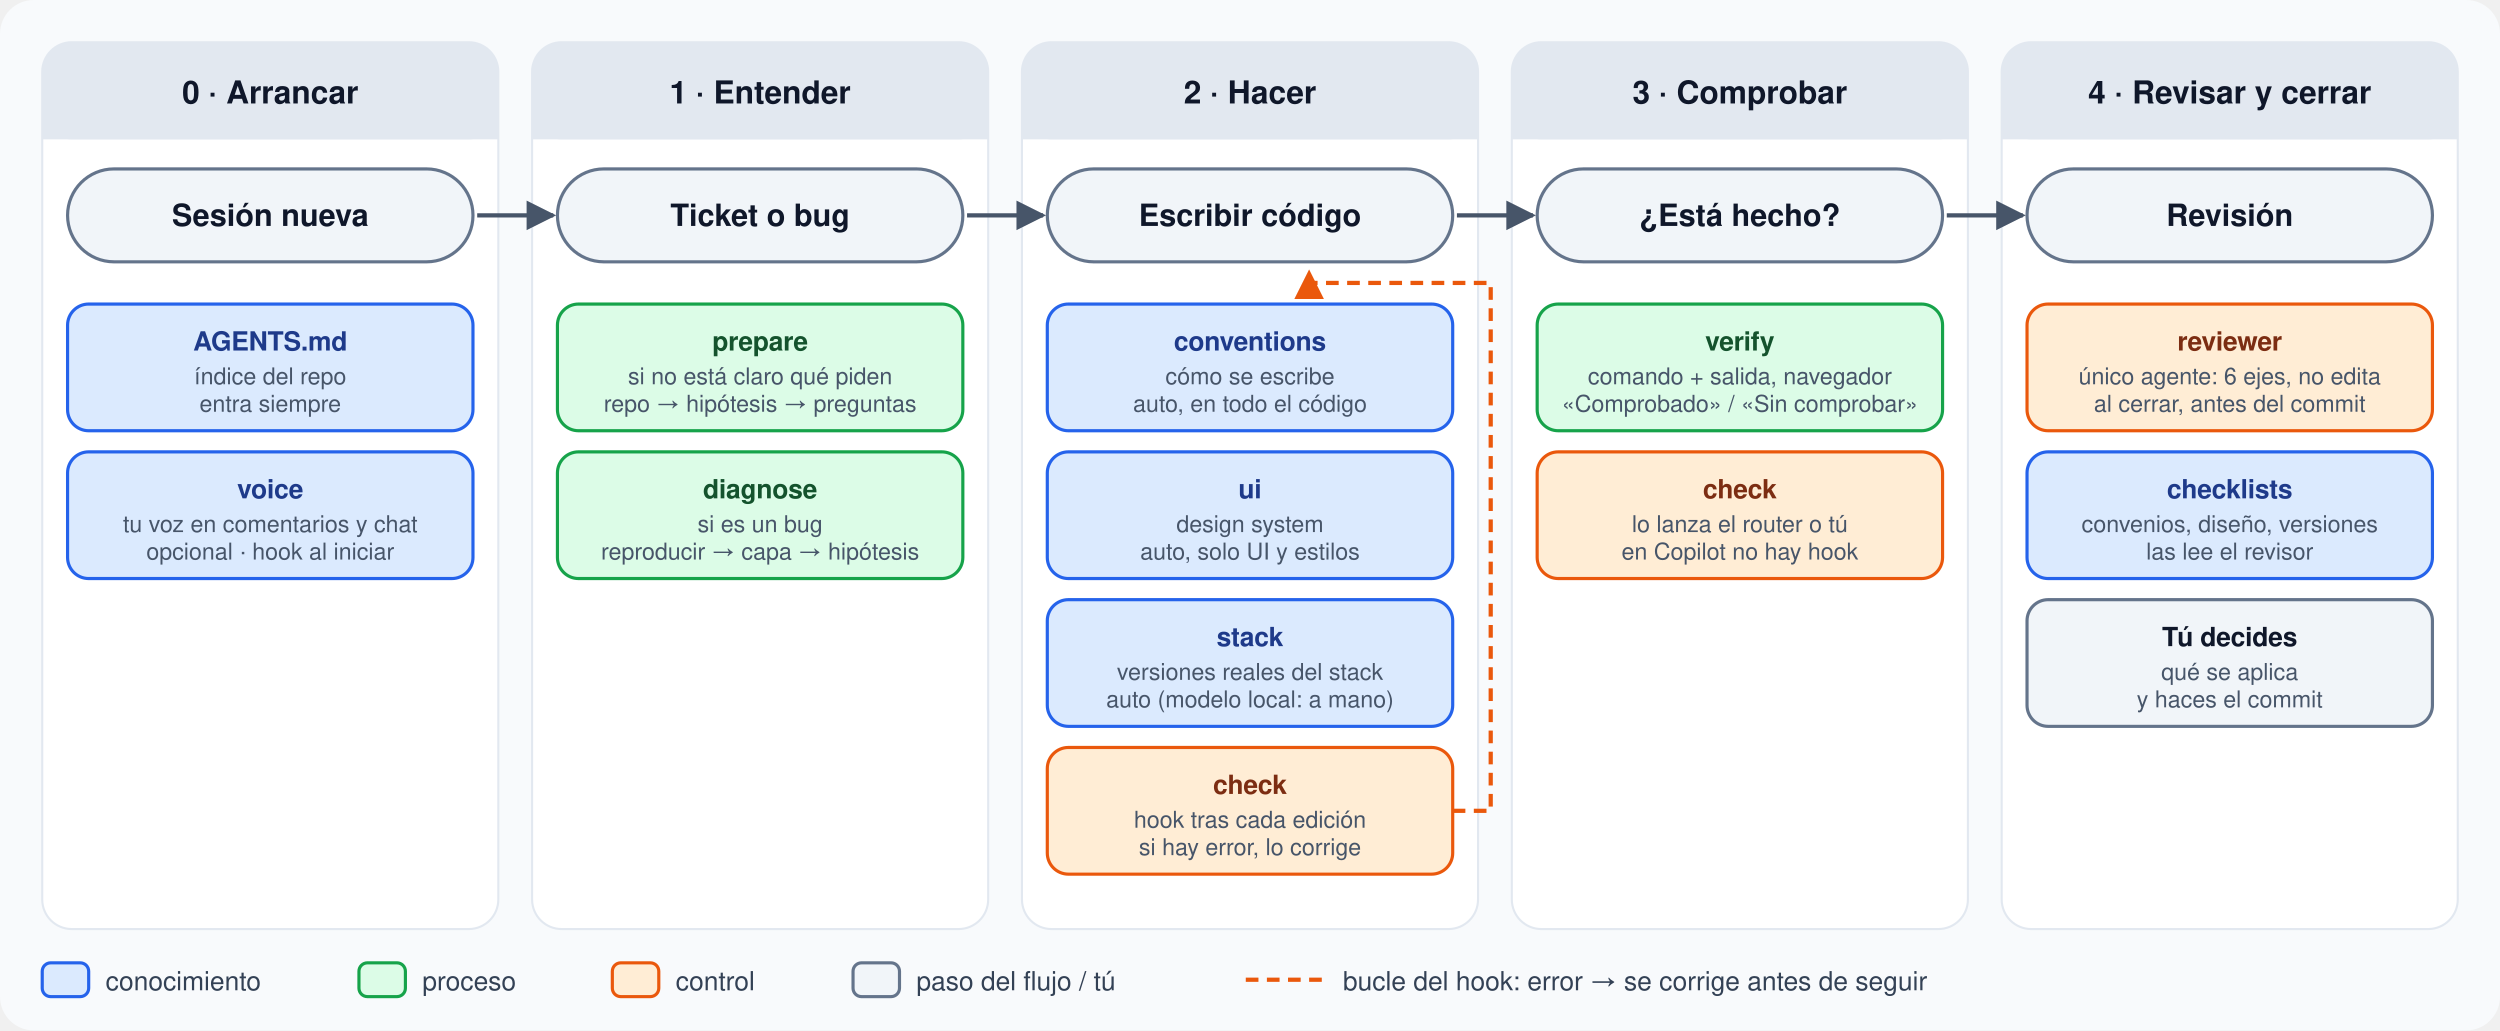
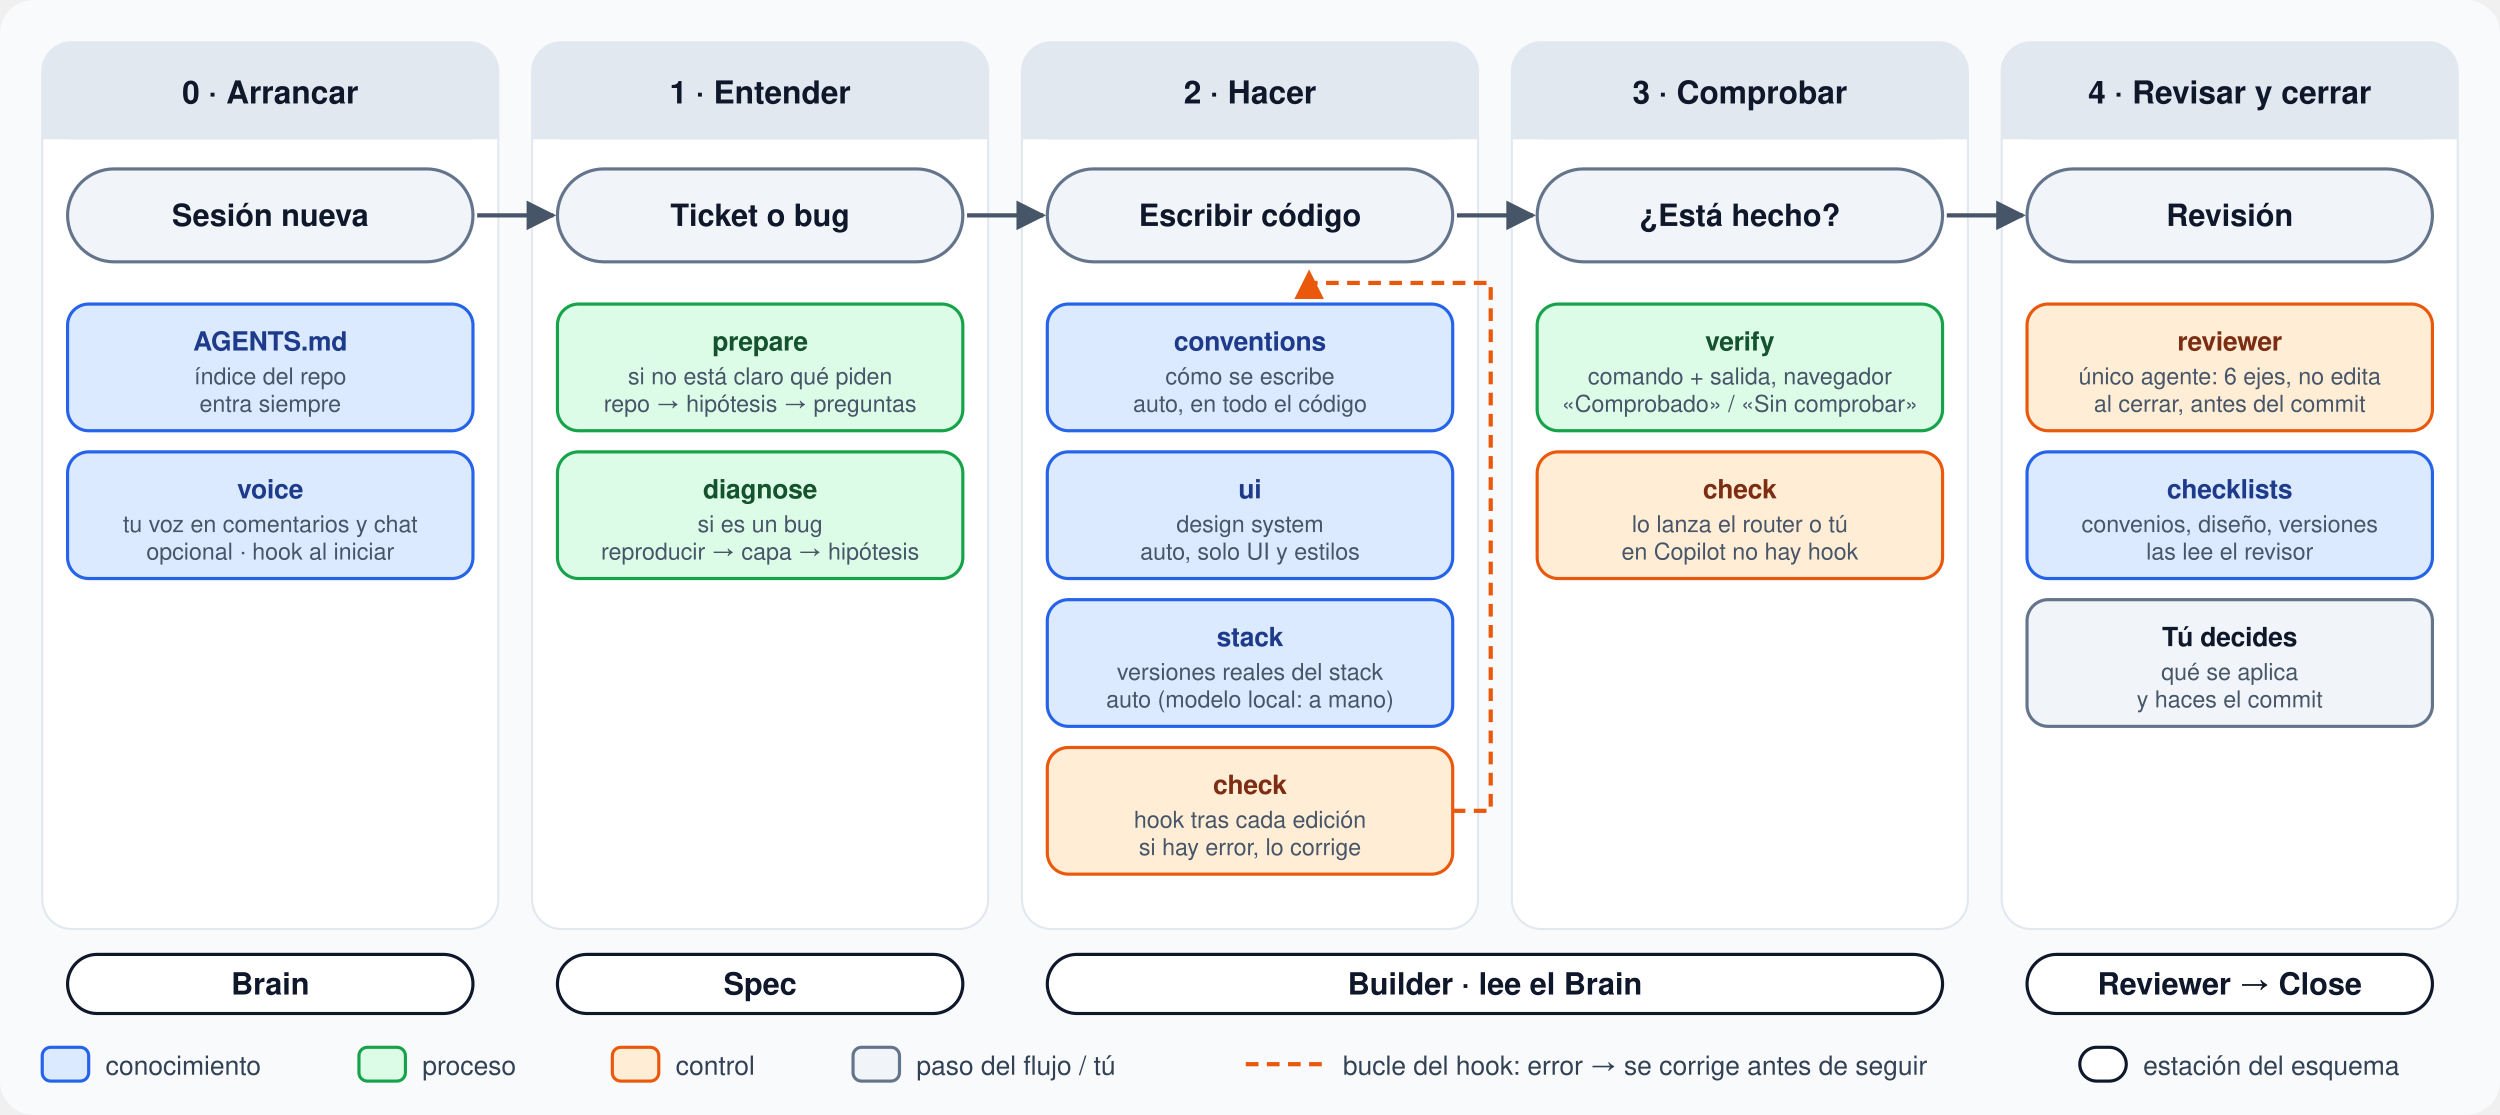
- <svg xmlns="http://www.w3.org/2000/svg" viewBox="0 0 1184 488" font-family="Segoe UI, Helvetica, Arial, sans-serif">
+ <svg xmlns="http://www.w3.org/2000/svg" viewBox="0 0 1184 528" font-family="Segoe UI, Helvetica, Arial, sans-serif">
  <style>
    .hd{font-size:15px;font-weight:700;fill:#0f172a}
    .st{font-size:14.5px;font-weight:700;fill:#0f172a}
    .ct{font-size:12.5px;font-weight:700;letter-spacing:-.1px}
    .cs{font-size:11px;fill:#475569}
    .lg{font-size:12.5px;fill:#334155}
    .k{fill:#dbeafe;stroke:#2563eb;stroke-width:1.5}
    .p{fill:#dcfce7;stroke:#16a34a;stroke-width:1.5}
    .c{fill:#ffedd5;stroke:#ea580c;stroke-width:1.5}
    .g{fill:#f1f5f9;stroke:#64748b;stroke-width:1.5}
    .kt{fill:#1e3a8a} .pt{fill:#14532d} .ctt{fill:#7c2d12} .gt{fill:#0f172a}
  </style>
  <defs>
    <marker id="a" viewBox="0 0 10 10" refX="9" refY="5" markerWidth="7" markerHeight="7" orient="auto-start-reverse">
      <path d="M0 0L10 5L0 10z" fill="#475569" />
    </marker>
    <marker id="ao" viewBox="0 0 10 10" refX="9" refY="5" markerWidth="7" markerHeight="7" orient="auto-start-reverse">
      <path d="M0 0L10 5L0 10z" fill="#ea580c" />
    </marker>
  </defs>
-   <rect width="1184" height="488" rx="16" fill="#f8fafc" />
+   <rect width="1184" height="528" rx="16" fill="#f8fafc" />
  <g>
    <rect x="20" y="20" width="216" height="420" rx="14" fill="#fff" stroke="#e2e8f0" />
    <rect x="252" y="20" width="216" height="420" rx="14" fill="#fff" stroke="#e2e8f0" />
    <rect x="484" y="20" width="216" height="420" rx="14" fill="#fff" stroke="#e2e8f0" />
    <rect x="716" y="20" width="216" height="420" rx="14" fill="#fff" stroke="#e2e8f0" />
    <rect x="948" y="20" width="216" height="420" rx="14" fill="#fff" stroke="#e2e8f0" />
  </g>
  <g fill="#e2e8f0">
    <rect x="20" y="20" width="216" height="46" rx="14" />
    <rect x="20" y="46" width="216" height="20" />
    <rect x="252" y="20" width="216" height="46" rx="14" />
    <rect x="252" y="46" width="216" height="20" />
    <rect x="484" y="20" width="216" height="46" rx="14" />
    <rect x="484" y="46" width="216" height="20" />
    <rect x="716" y="20" width="216" height="46" rx="14" />
    <rect x="716" y="46" width="216" height="20" />
    <rect x="948" y="20" width="216" height="46" rx="14" />
    <rect x="948" y="46" width="216" height="20" />
  </g>
  <g class="hd" text-anchor="middle">
    <text x="128" y="49">0 · Arrancar</text>
    <text x="360" y="49">1 · Entender</text>
    <text x="592" y="49">2 · Hacer</text>
    <text x="824" y="49">3 · Comprobar</text>
    <text x="1056" y="49">4 · Revisar y cerrar</text>
  </g>
  <g>
    <rect x="32" y="80" width="192" height="44" rx="22" class="g" />
    <rect x="264" y="80" width="192" height="44" rx="22" class="g" />
    <rect x="496" y="80" width="192" height="44" rx="22" class="g" />
    <rect x="728" y="80" width="192" height="44" rx="22" class="g" />
    <rect x="960" y="80" width="192" height="44" rx="22" class="g" />
  </g>
  <g class="st" text-anchor="middle">
    <text x="128" y="107">Sesión nueva</text>
    <text x="360" y="107">Ticket o bug</text>
    <text x="592" y="107">Escribir código</text>
    <text x="824" y="107">¿Está hecho?</text>
    <text x="1056" y="107">Revisión</text>
  </g>
  <g stroke="#475569" stroke-width="2" marker-end="url(#a)">
    <line x1="226" y1="102" x2="262" y2="102" />
    <line x1="458" y1="102" x2="494" y2="102" />
    <line x1="690" y1="102" x2="726" y2="102" />
    <line x1="922" y1="102" x2="958" y2="102" />
  </g>
  <rect x="32" y="144" width="192" height="60" rx="10" class="k" />
  <text x="128" y="166" text-anchor="middle" class="ct kt">AGENTS.md</text>
  <text x="128" y="182" text-anchor="middle" class="cs">índice del repo</text>
  <text x="128" y="195" text-anchor="middle" class="cs">entra siempre</text>
  <rect x="32" y="214" width="192" height="60" rx="10" class="k" />
  <text x="128" y="236" text-anchor="middle" class="ct kt">voice</text>
  <text x="128" y="252" text-anchor="middle" class="cs">tu voz en comentarios y chat</text>
  <text x="128" y="265" text-anchor="middle" class="cs">opcional · hook al iniciar</text>
  <rect x="264" y="144" width="192" height="60" rx="10" class="p" />
  <text x="360" y="166" text-anchor="middle" class="ct pt">prepare</text>
  <text x="360" y="182" text-anchor="middle" class="cs">si no está claro qué piden</text>
  <text x="360" y="195" text-anchor="middle" class="cs">repo → hipótesis → preguntas</text>
  <rect x="264" y="214" width="192" height="60" rx="10" class="p" />
  <text x="360" y="236" text-anchor="middle" class="ct pt">diagnose</text>
  <text x="360" y="252" text-anchor="middle" class="cs">si es un bug</text>
  <text x="360" y="265" text-anchor="middle" class="cs">reproducir → capa → hipótesis</text>
  <rect x="496" y="144" width="192" height="60" rx="10" class="k" />
  <text x="592" y="166" text-anchor="middle" class="ct kt">conventions</text>
  <text x="592" y="182" text-anchor="middle" class="cs">cómo se escribe</text>
  <text x="592" y="195" text-anchor="middle" class="cs">auto, en todo el código</text>
  <rect x="496" y="214" width="192" height="60" rx="10" class="k" />
  <text x="592" y="236" text-anchor="middle" class="ct kt">ui</text>
  <text x="592" y="252" text-anchor="middle" class="cs">design system</text>
  <text x="592" y="265" text-anchor="middle" class="cs">auto, solo UI y estilos</text>
  <rect x="496" y="284" width="192" height="60" rx="10" class="k" />
  <text x="592" y="306" text-anchor="middle" class="ct kt">stack</text>
  <text x="592" y="322" text-anchor="middle" class="cs">versiones reales del stack</text>
  <text x="592" y="335" text-anchor="middle" class="cs">auto (modelo local: a mano)</text>
  <rect x="496" y="354" width="192" height="60" rx="10" class="c" />
  <text x="592" y="376" text-anchor="middle" class="ct ctt">check</text>
  <text x="592" y="392" text-anchor="middle" class="cs">hook tras cada edición</text>
  <text x="592" y="405" text-anchor="middle" class="cs">si hay error, lo corrige</text>
  <path d="M688 384 H706 V134 H620 V129" fill="none" stroke="#ea580c" stroke-width="2" stroke-dasharray="6 4" marker-end="url(#ao)" />
  <rect x="728" y="144" width="192" height="60" rx="10" class="p" />
  <text x="824" y="166" text-anchor="middle" class="ct pt">verify</text>
  <text x="824" y="182" text-anchor="middle" class="cs">comando + salida, navegador</text>
  <text x="824" y="195" text-anchor="middle" class="cs">«Comprobado» / «Sin comprobar»</text>
  <rect x="728" y="214" width="192" height="60" rx="10" class="c" />
  <text x="824" y="236" text-anchor="middle" class="ct ctt">check</text>
  <text x="824" y="252" text-anchor="middle" class="cs">lo lanza el router o tú</text>
  <text x="824" y="265" text-anchor="middle" class="cs">en Copilot no hay hook</text>
  <rect x="960" y="144" width="192" height="60" rx="10" class="c" />
  <text x="1056" y="166" text-anchor="middle" class="ct ctt">reviewer</text>
  <text x="1056" y="182" text-anchor="middle" class="cs">único agente: 6 ejes, no edita</text>
  <text x="1056" y="195" text-anchor="middle" class="cs">al cerrar, antes del commit</text>
  <rect x="960" y="214" width="192" height="60" rx="10" class="k" />
  <text x="1056" y="236" text-anchor="middle" class="ct kt">checklists</text>
  <text x="1056" y="252" text-anchor="middle" class="cs">convenios, diseño, versiones</text>
  <text x="1056" y="265" text-anchor="middle" class="cs">las lee el revisor</text>
  <rect x="960" y="284" width="192" height="60" rx="10" class="g" />
  <text x="1056" y="306" text-anchor="middle" class="ct gt">Tú decides</text>
  <text x="1056" y="322" text-anchor="middle" class="cs">qué se aplica</text>
  <text x="1056" y="335" text-anchor="middle" class="cs">y haces el commit</text>
-   <rect x="20" y="456" width="22" height="16" rx="4" class="k" />
-   <text x="50" y="469" class="lg">conocimiento</text>
-   <rect x="170" y="456" width="22" height="16" rx="4" class="p" />
-   <text x="200" y="469" class="lg">proceso</text>
-   <rect x="290" y="456" width="22" height="16" rx="4" class="c" />
-   <text x="320" y="469" class="lg">control</text>
-   <rect x="404" y="456" width="22" height="16" rx="4" class="g" />
-   <text x="434" y="469" class="lg">paso del flujo / tú</text>
-   <line x1="590" y1="464" x2="626" y2="464" stroke="#ea580c" stroke-width="2" stroke-dasharray="6 4" />
-   <text x="636" y="469" class="lg">bucle del hook: error → se corrige antes de seguir</text>
+   <g fill="#fff" stroke="#0f172a" stroke-width="1.5">
+     <rect x="32" y="452" width="192" height="28" rx="14" />
+     <rect x="264" y="452" width="192" height="28" rx="14" />
+     <rect x="496" y="452" width="424" height="28" rx="14" />
+     <rect x="960" y="452" width="192" height="28" rx="14" />
+   </g>
+   <g class="st" text-anchor="middle">
+     <text x="128" y="471">Brain</text>
+     <text x="360" y="471">Spec</text>
+     <text x="708" y="471">Builder · lee el Brain</text>
+     <text x="1056" y="471">Reviewer → Close</text>
+   </g>
+   <rect x="20" y="496" width="22" height="16" rx="4" class="k" />
+   <text x="50" y="509" class="lg">conocimiento</text>
+   <rect x="170" y="496" width="22" height="16" rx="4" class="p" />
+   <text x="200" y="509" class="lg">proceso</text>
+   <rect x="290" y="496" width="22" height="16" rx="4" class="c" />
+   <text x="320" y="509" class="lg">control</text>
+   <rect x="404" y="496" width="22" height="16" rx="4" class="g" />
+   <text x="434" y="509" class="lg">paso del flujo / tú</text>
+   <line x1="590" y1="504" x2="626" y2="504" stroke="#ea580c" stroke-width="2" stroke-dasharray="6 4" />
+   <text x="636" y="509" class="lg">bucle del hook: error → se corrige antes de seguir</text>
+   <rect x="985" y="496" width="22" height="16" rx="8" fill="#fff" stroke="#0f172a" stroke-width="1.5" />
+   <text x="1015" y="509" class="lg">estación del esquema</text>
</svg>
